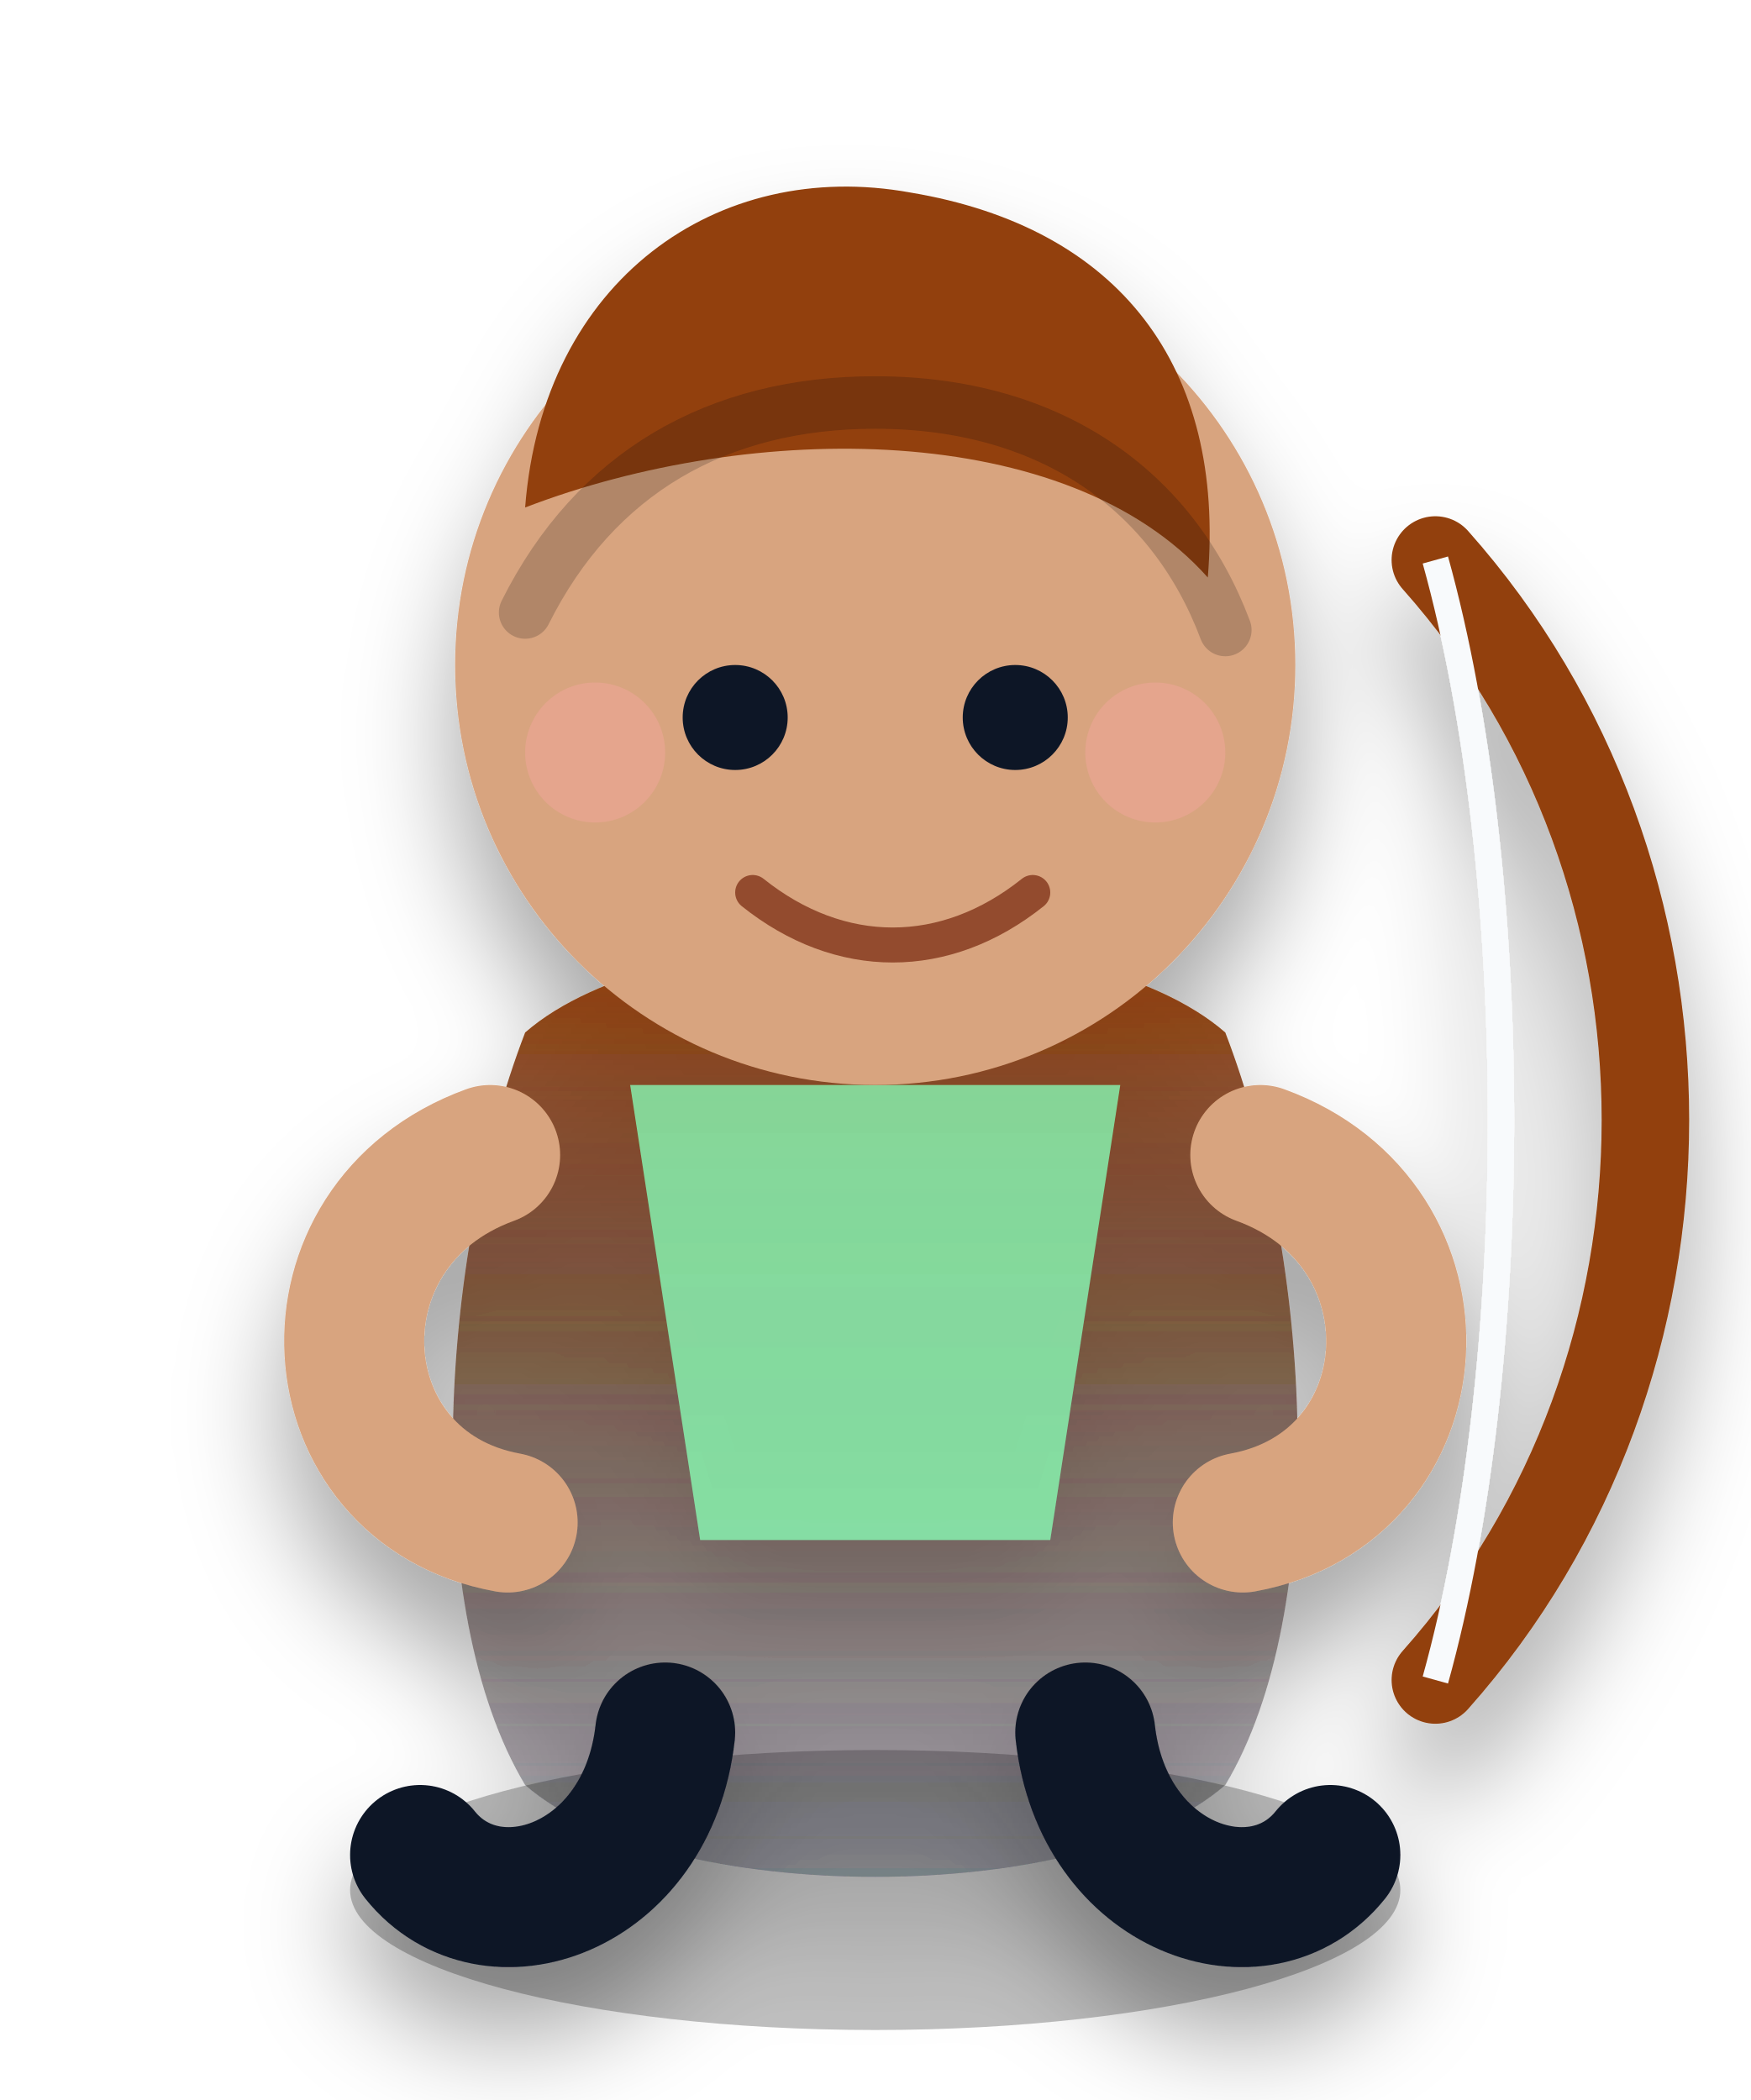
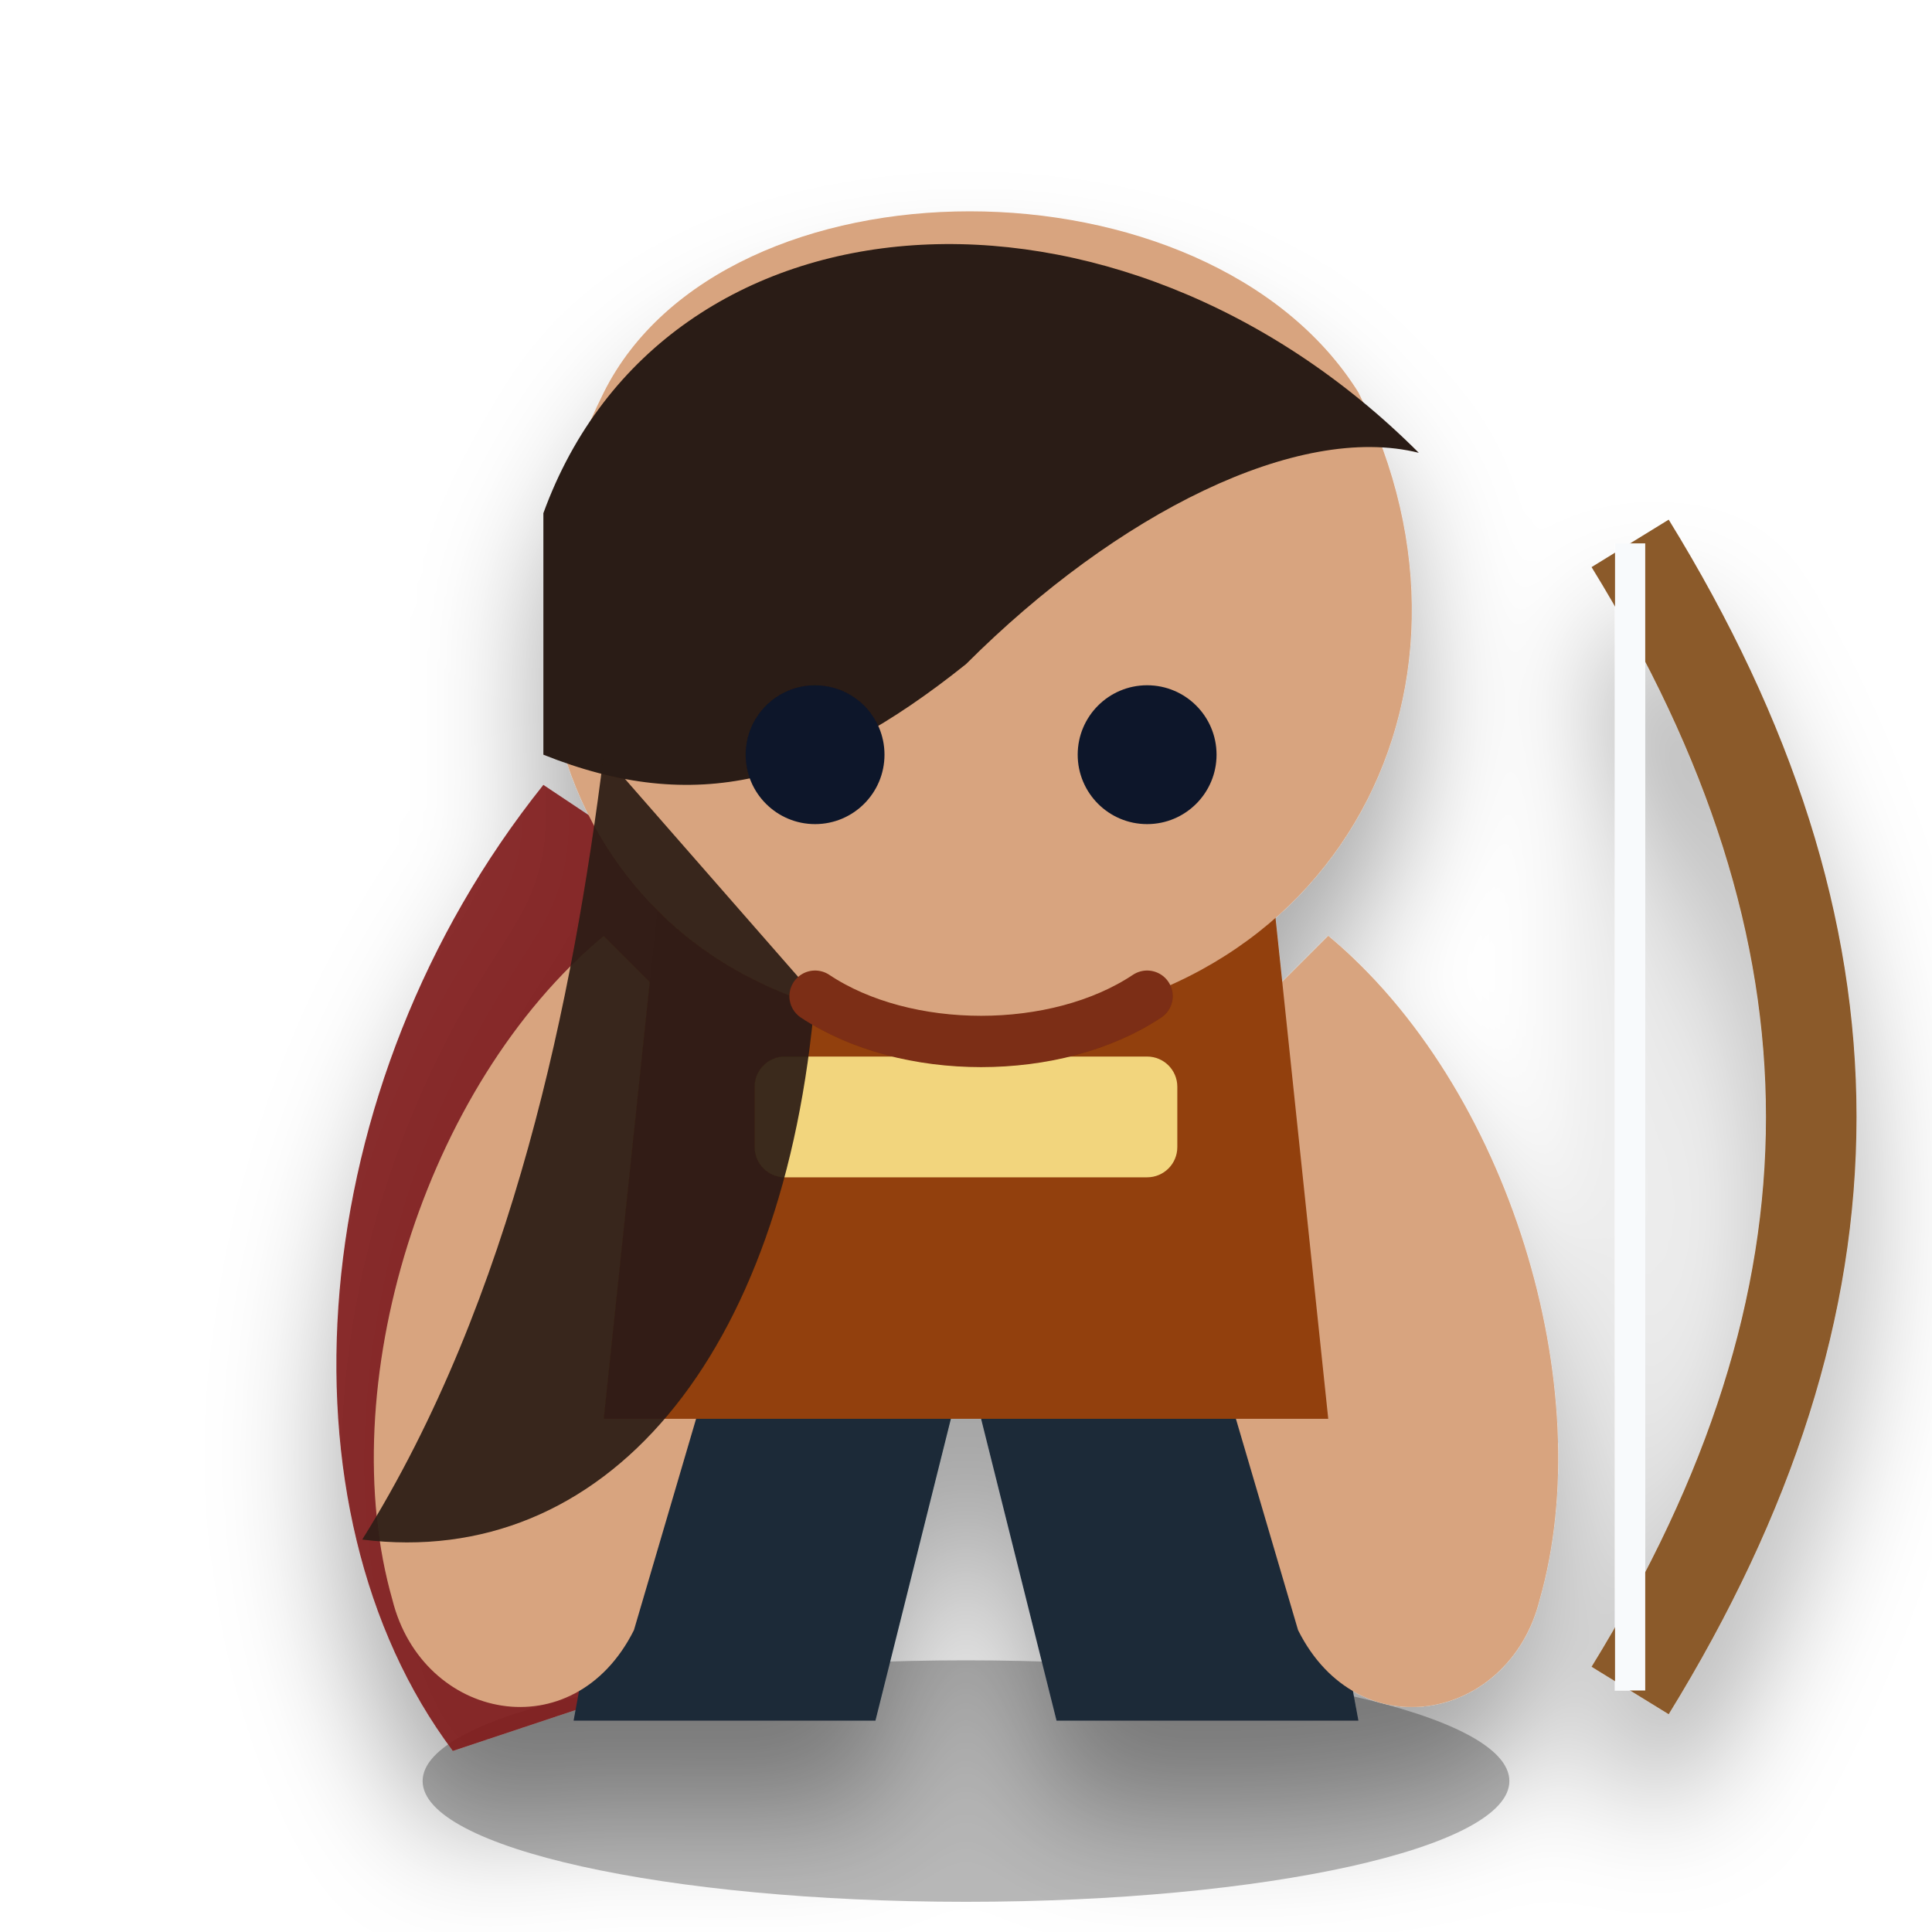
- <svg xmlns="http://www.w3.org/2000/svg" width="100" height="120" viewBox="0 0 100 120">
+ <svg xmlns="http://www.w3.org/2000/svg" viewBox="0 0 64 64" role="img" aria-label="character">
  <defs>
-     <filter id="shadow" x="-20%" y="-20%" width="140%" height="140%">
-       <feDropShadow dx="0" dy="4" stdDeviation="3" flood-color="#000" flood-opacity="0.35" />
+     <filter id="s" x="-20%" y="-20%" width="140%" height="140%">
+       <feDropShadow dx="0" dy="3" stdDeviation="2" flood-opacity=".35" />
    </filter>
-     <linearGradient id="body" x1="0" y1="0" x2="0" y2="1">
-       <stop offset="0" stop-color="#92400e" />
-       <stop offset="1" stop-color="#111827" stop-opacity="0.3" />
-     </linearGradient>
  </defs>
-   <ellipse cx="50" cy="108" rx="30" ry="8" fill="#000" opacity="0.25" />
-   <g filter="url(#shadow)">
-     <path d="M82 32 C98 50 98 78 82 96" fill="none" stroke="#92400e" stroke-width="5" stroke-linecap="round" />
-     <path d="M82 32 C87 50 87 78 82 96" fill="none" stroke="#f8fafc" stroke-width="1.5" />
-     <path d="M30 59 C25 72 24 92 30 102 C38 109 62 109 70 102 C76 92 75 72 70 59 C62 52 38 52 30 59 Z" fill="url(#body)" />
-     <path d="M36 62 L64 62 L60 88 L40 88 Z" fill="#86efac" opacity="0.85" />
-     <path d="M28 66 C17 70 18 85 29 87" fill="none" stroke="#d8a47f" stroke-width="8" stroke-linecap="round" />
-     <path d="M72 66 C83 70 82 85 71 87" fill="none" stroke="#d8a47f" stroke-width="8" stroke-linecap="round" />
-     <path d="M38 99 C37 108 28 111 24 106" fill="none" stroke="#111827" stroke-width="8" stroke-linecap="round" />
-     <path d="M62 99 C63 108 72 111 76 106" fill="none" stroke="#111827" stroke-width="8" stroke-linecap="round" />
-     <circle cx="50" cy="38" r="24" fill="#d8a47f" />
-     <path d="M30 29 C31 16 41 9 52 11 C64 13 70 21 69 33 C61 24 43 24 30 29 Z" fill="#92400e" />
-     <path d="M30 35 C34 27 41 23 50 23 C60 23 67 28 70 36" fill="none" stroke="rgba(0,0,0,.18)" stroke-width="3" stroke-linecap="round" />
-     <circle cx="42" cy="41" r="3" fill="#111827" />
-     <circle cx="58" cy="41" r="3" fill="#111827" />
-     <path d="M43 51 C48 55 54 55 59 51" fill="none" stroke="#7c2d12" stroke-width="2" stroke-linecap="round" opacity="0.75" />
-     <circle cx="34" cy="43" r="4" fill="#fca5a5" opacity="0.35" />
-     <circle cx="66" cy="43" r="4" fill="#fca5a5" opacity="0.35" />
+   <ellipse cx="32" cy="59" rx="18" ry="4" fill="#000" opacity=".28" />
+   <g filter="url(#s)">
+     <path d="M18 26 C10 36 9 50 15 58 L24 55 L24 30 Z" fill="#7f1d1d" opacity=".92" />
+     <path d="M24 30 L40 30 L45 57 L35 57 L32 45 L29 57 L19 57 Z" fill="#1f2937" />
+     <path d="M20 31 C14 36 11 46 13 53 C14 57 19 58 21 54 L26 37 Z" fill="#d8a47f" />
+     <path d="M44 31 C50 36 53 46 51 53 C50 57 45 58 43 54 L38 37 Z" fill="#d8a47f" />
+     <path d="M22 28 L42 28 L44 47 L20 47 Z" fill="#92400e" />
+     <rect x="25" y="35" width="14" height="4" rx="1" fill="#fde68a" opacity=".9" />
+     <path d="M20 13 C24 5 40 5 45 13 C50 23 44 34 32 34 C20 34 15 23 20 13 Z" fill="#d8a47f" />
+     <path d="M18 17 C22 6 37 5 47 15 C43 14 37 17 32 22 C27 26 23 27 18 25 Z" fill="#2b1b12" />
+     <path d="M20 25 C19 33 17 43 12 51 C20 52 26 45 27 33 Z" fill="#2b1b12" opacity=".92" />
+     <circle cx="27" cy="25" r="2.3" fill="#0f172a" />
+     <circle cx="38" cy="25" r="2.3" fill="#0f172a" />
+     <path d="M27 33 C30 35 35 35 38 33" fill="none" stroke="#7c2d12" stroke-width="1.7" stroke-linecap="round" />
+     <path d="M54 18 C62 31 62 43 54 56" fill="none" stroke="#8b5a2b" stroke-width="3" />
+     <line x1="54" y1="18" x2="54" y2="56" stroke="#f8fafc" stroke-width="1" />
  </g>
</svg>
